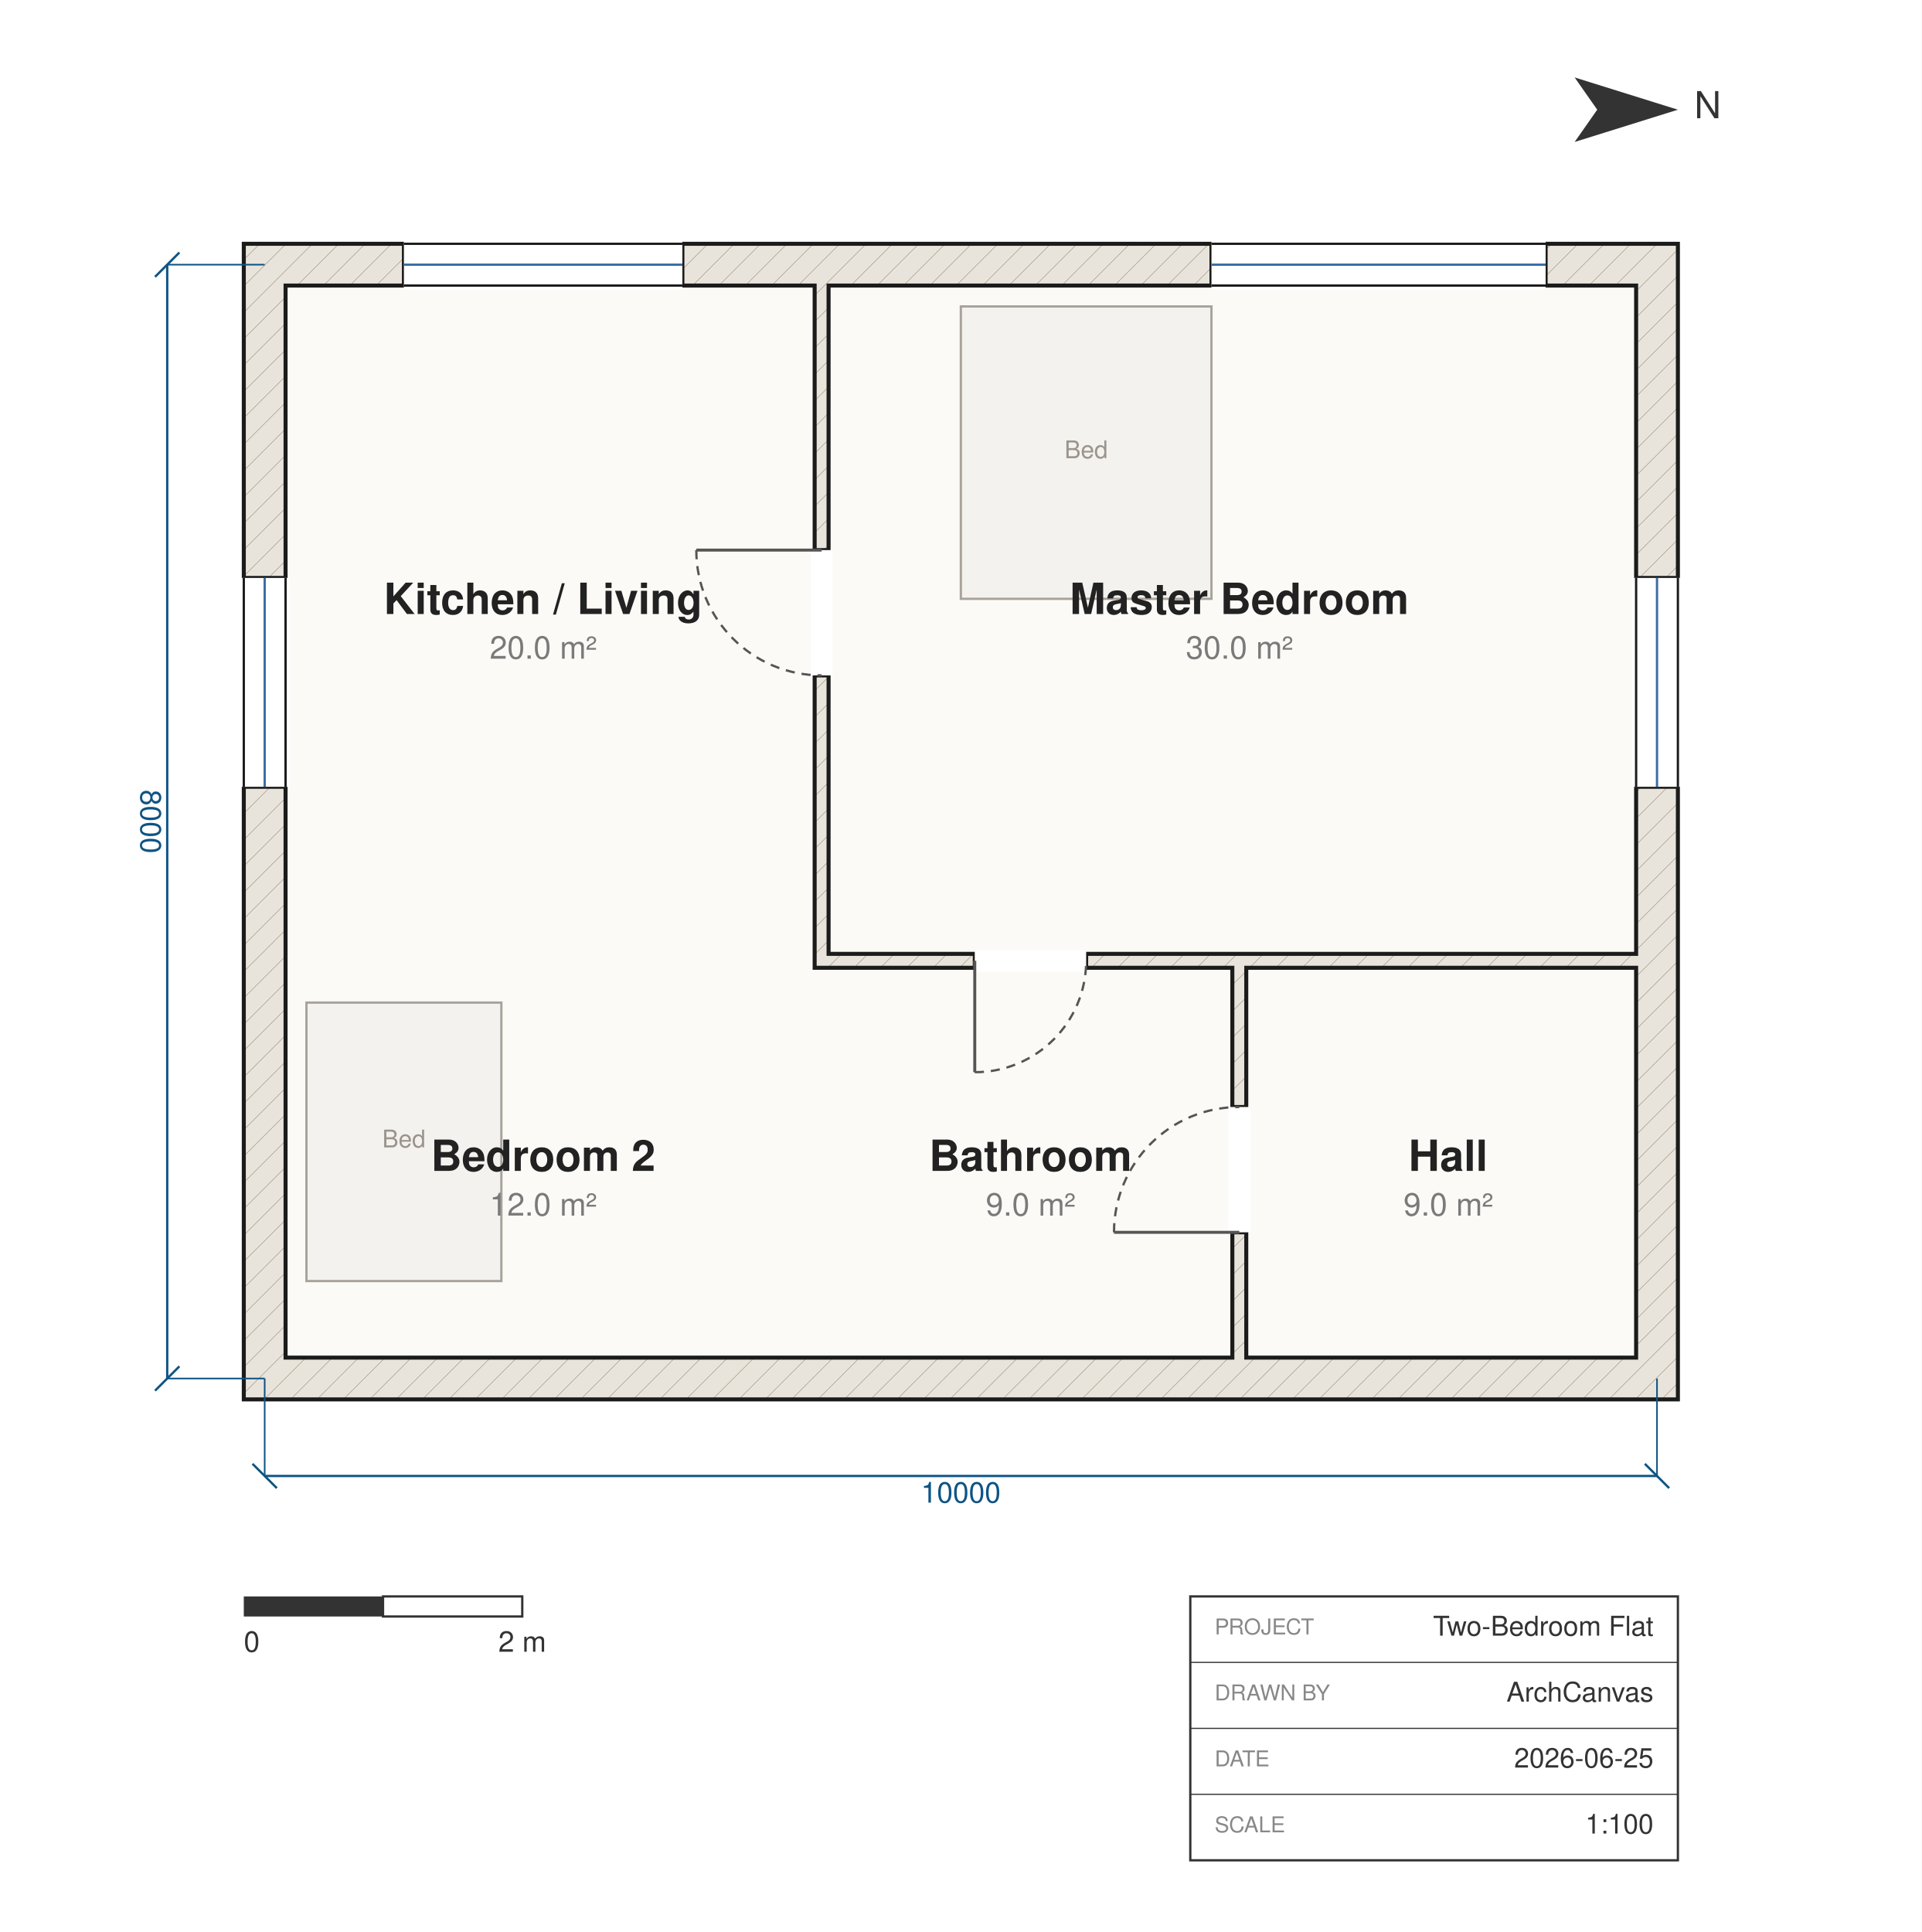
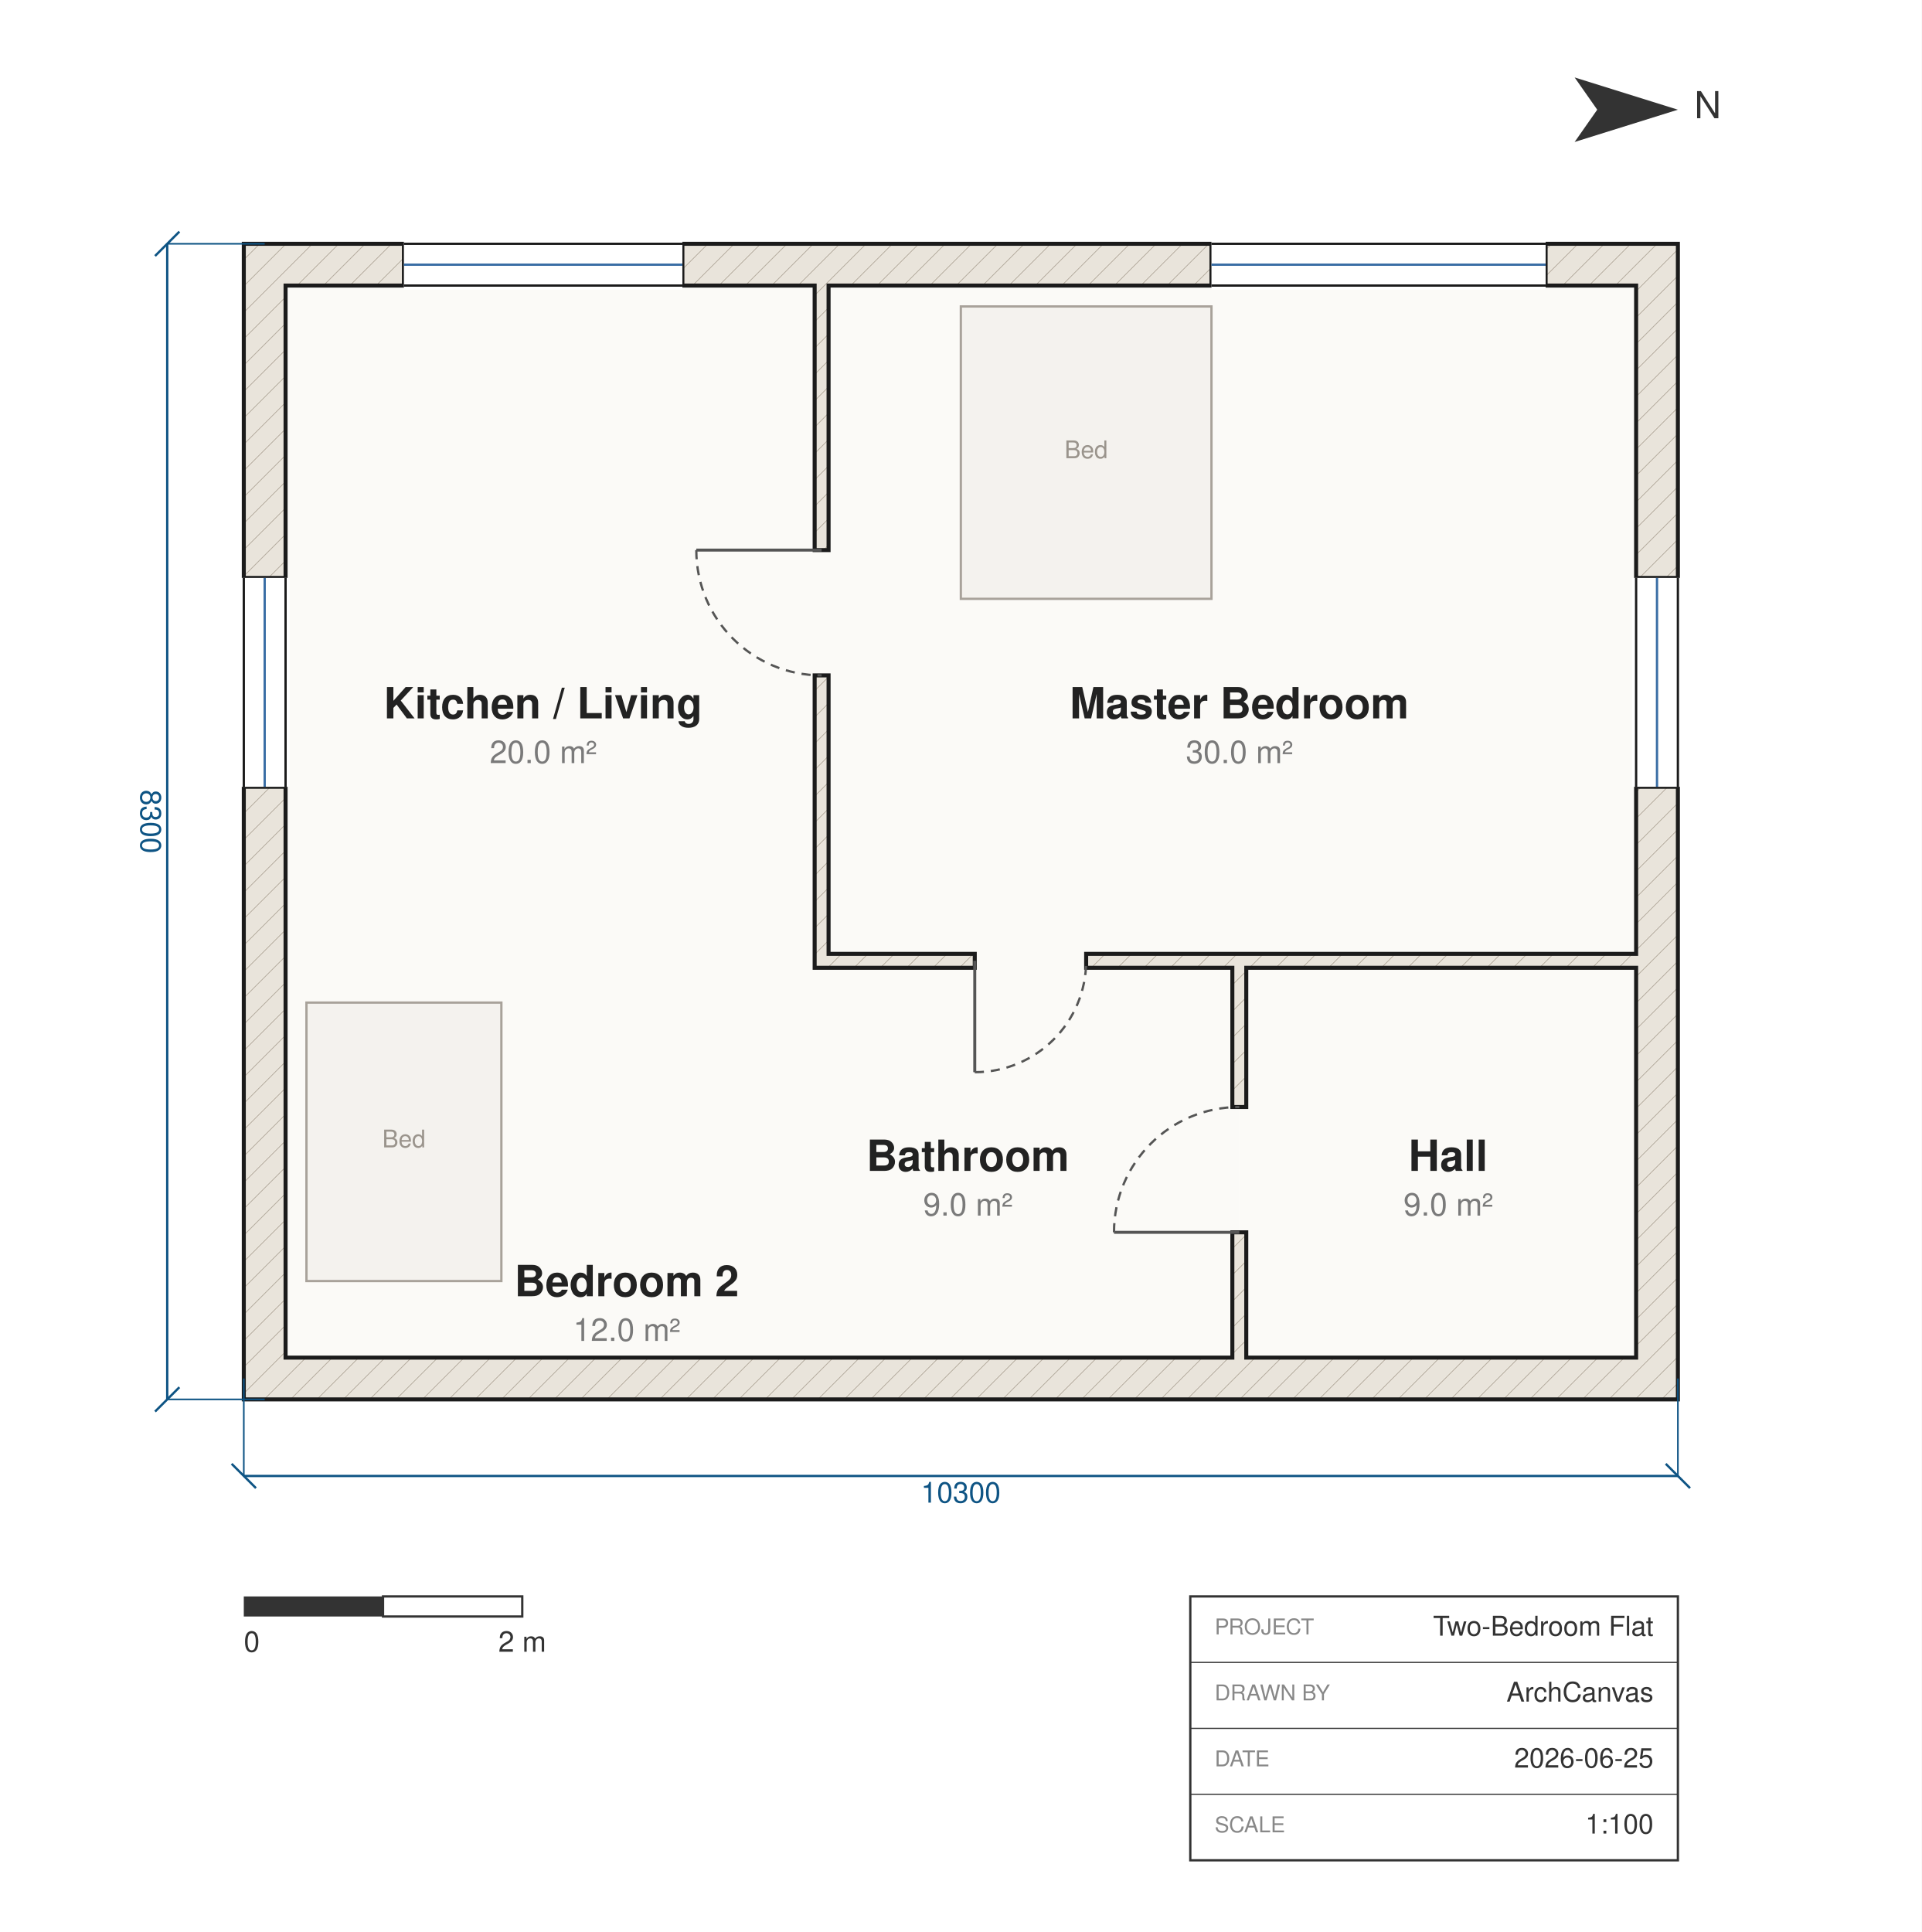
<svg xmlns="http://www.w3.org/2000/svg" viewBox="-1901 -1901 13802 13876.4" font-family="Helvetica, Arial, sans-serif">
  <defs>
    <pattern id="poche" patternUnits="userSpaceOnUse" width="133.9" height="133.9" patternTransform="rotate(45)">
      <rect width="133.9" height="133.9" fill="#e9e4db" />
      <line x1="0" y1="0" x2="0" y2="133.9" stroke="#b9b1a4" stroke-width="11.54" />
    </pattern>
  </defs>
  <rect x="-1901" y="-1901" width="13802" height="13876.4" fill="#ffffff" />
  <g id="A-FLOR">
    <polygon points="0,0 4000,0 4000,5000 0,5000" fill="#fbfaf7" />
    <polygon points="4000,0 10000,0 10000,5000 4000,5000" fill="#fbfaf7" />
    <polygon points="0,5000 4000,5000 4000,8000 0,8000" fill="#fbfaf7" />
    <polygon points="4000,5000 7000,5000 7000,8000 4000,8000" fill="#fbfaf7" />
    <polygon points="7000,5000 10000,5000 10000,8000 7000,8000" fill="#fbfaf7" />
  </g>
  <g id="A-FURN">
    <polygon points="5000,300 6800,300 6800,2400 5000,2400" fill="#f4f2ee" stroke="#a8a29a" stroke-width="16.48" />
    <text x="5900" y="1350" font-size="175.1" fill="#9a948c" text-anchor="middle" dominant-baseline="central">Bed</text>
    <polygon points="300,5300 1700,5300 1700,7300 300,7300" fill="#f4f2ee" stroke="#a8a29a" stroke-width="16.48" />
    <text x="1000" y="6300" font-size="175.1" fill="#9a948c" text-anchor="middle" dominant-baseline="central">Bed</text>
  </g>
  <g id="A-WALL">
    <path d="M -150,-150 L -150,2250 L 150,2250 L 150,150 L 1000,150 L 1000,-150 Z M 150,3750 L -150,3750 L -150,8150 L 10150,8150 L 10150,3750 L 9850,3750 L 9850,4950 L 5900,4950 L 5900,5050 L 6950,5050 L 6950,6050 L 7050,6050 L 7050,5050 L 9850,5050 L 9850,7850 L 7050,7850 L 7050,6950 L 6950,6950 L 6950,7850 L 150,7850 Z M 3000,-150 L 3000,150 L 3950,150 L 3950,2050 L 4050,2050 L 4050,150 L 6800,150 L 6800,-150 Z M 4050,2950 L 3950,2950 L 3950,5050 L 5100,5050 L 5100,4950 L 4050,4950 Z M 9200,-150 L 9200,150 L 9850,150 L 9850,2250 L 10150,2250 L 10150,-150 Z" fill="url(#poche)" fill-rule="nonzero" />
-     <path d="M -150,-150 L -150,2250 L 150,2250 L 150,150 L 1000,150 L 1000,-150 Z M 150,3750 L -150,3750 L -150,8150 L 10150,8150 L 10150,3750 L 9850,3750 L 9850,4950 L 5900,4950 L 5900,5050 L 6950,5050 L 6950,6050 L 7050,6050 L 7050,5050 L 9850,5050 L 9850,7850 L 7050,7850 L 7050,6950 L 6950,6950 L 6950,7850 L 150,7850 Z M 3000,-150 L 3000,150 L 3950,150 L 3950,2050 L 4050,2050 L 4050,150 L 6800,150 L 6800,-150 Z M 4050,2950 L 3950,2950 L 3950,5050 L 5100,5050 L 5100,4950 L 4050,4950 Z M 9200,-150 L 9200,150 L 9850,150 L 9850,2250 L 10150,2250 L 10150,-150 Z" fill="none" stroke="#1b1b1b" stroke-width="28.84" stroke-linejoin="miter" />
+     <path d="M -150,-150 L -150,2250 L 150,2250 L 150,150 L 1000,150 L 1000,-150 Z M 150,3750 L -150,3750 L -150,8150 L 10150,8150 L 10150,3750 L 9850,3750 L 9850,4950 L 5900,4950 L 5900,5050 L 6950,5050 L 6950,6050 L 7050,6050 L 7050,5050 L 9850,5050 L 9850,7850 L 7050,7850 L 7050,6950 L 6950,6950 L 6950,7850 L 150,7850 Z M 3000,-150 L 3000,150 L 3950,150 L 3950,2050 L 4050,2050 L 4050,150 L 6800,150 L 6800,-150 Z M 4050,2950 L 3950,2950 L 3950,5050 L 5100,5050 L 5100,4950 L 4050,4950 Z M 9200,-150 L 9200,150 L 9850,150 L 9850,2250 L 10150,2250 L 10150,-150 Z" fill="none" stroke="#1b1b1b" stroke-width="28.84" stroke-linejoin="miter" stroke-miterlimit="4" />
  </g>
  <g id="A-DOOR">
-     <polygon points="3921.16,2050 3921.16,2950 4078.84,2950 4078.84,2050" fill="#ffffff" />
+     <polygon points="3950,2050 3950,2950 4050,2950 4050,2050" fill="none" />
    <line x1="4000" y1="2050" x2="3100" y2="2050" stroke="#555555" stroke-width="21.42" />
    <path d="M 3100,2050 A 900 900 0 0 0 4000,2950" fill="none" stroke="#555555" stroke-width="16.48" stroke-dasharray="65.92 49.44" />
-     <polygon points="5100,5078.84 5900,5078.84 5900,4921.16 5100,4921.16" fill="#ffffff" />
+     <polygon points="5100,5050 5900,5050 5900,4950 5100,4950" fill="none" />
    <line x1="5100" y1="5000" x2="5100" y2="5800" stroke="#555555" stroke-width="21.42" />
    <path d="M 5100,5800 A 800 800 0 0 0 5900,5000" fill="none" stroke="#555555" stroke-width="16.48" stroke-dasharray="65.92 49.44" />
-     <polygon points="6921.16,6050 6921.16,6950 7078.84,6950 7078.84,6050" fill="#ffffff" />
+     <polygon points="6950,6050 6950,6950 7050,6950 7050,6050" fill="none" />
    <line x1="7000" y1="6950" x2="6100" y2="6950" stroke="#555555" stroke-width="21.42" />
    <path d="M 6100,6950 A 900 900 0 0 1 7000,6050" fill="none" stroke="#555555" stroke-width="16.48" stroke-dasharray="65.92 49.44" />
  </g>
  <g id="A-GLAZ">
    <polygon points="1000,178.84 3000,178.84 3000,-178.84 1000,-178.84" fill="#ffffff" />
    <line x1="1000" y1="150" x2="3000" y2="150" stroke="#1b1b1b" stroke-width="16.48" />
    <line x1="1000" y1="-150" x2="3000" y2="-150" stroke="#1b1b1b" stroke-width="16.48" />
    <line x1="1000" y1="0" x2="3000" y2="0" stroke="#3a6ea5" stroke-width="16.48" />
    <polygon points="6800,178.84 9200,178.84 9200,-178.84 6800,-178.84" fill="#ffffff" />
    <line x1="6800" y1="150" x2="9200" y2="150" stroke="#1b1b1b" stroke-width="16.48" />
    <line x1="6800" y1="-150" x2="9200" y2="-150" stroke="#1b1b1b" stroke-width="16.48" />
    <line x1="6800" y1="0" x2="9200" y2="0" stroke="#3a6ea5" stroke-width="16.48" />
    <polygon points="178.84,3750 178.84,2250 -178.84,2250 -178.84,3750" fill="#ffffff" />
    <line x1="150" y1="3750" x2="150" y2="2250" stroke="#1b1b1b" stroke-width="16.48" />
    <line x1="-150" y1="3750" x2="-150" y2="2250" stroke="#1b1b1b" stroke-width="16.48" />
    <line x1="0" y1="3750" x2="0" y2="2250" stroke="#3a6ea5" stroke-width="16.48" />
    <polygon points="9821.16,2250 9821.16,3750 10178.84,3750 10178.84,2250" fill="#ffffff" />
    <line x1="9850" y1="2250" x2="9850" y2="3750" stroke="#1b1b1b" stroke-width="16.48" />
    <line x1="10150" y1="2250" x2="10150" y2="3750" stroke="#1b1b1b" stroke-width="16.48" />
    <line x1="10000" y1="2250" x2="10000" y2="3750" stroke="#3a6ea5" stroke-width="16.48" />
  </g>
  <g id="A-ANNO-TEXT">
-     <text x="2000" y="2438.2" font-size="309" fill="#222222" text-anchor="middle" dominant-baseline="central" font-weight="600">Kitchen / Living</text>
-     <text x="2000" y="2778.1" font-size="226.6" fill="#7a7a7a" text-anchor="middle" dominant-baseline="central">20.0 m²</text>
-     <text x="7000" y="2438.2" font-size="309" fill="#222222" text-anchor="middle" dominant-baseline="central" font-weight="600">Master Bedroom</text>
-     <text x="7000" y="2778.1" font-size="226.6" fill="#7a7a7a" text-anchor="middle" dominant-baseline="central">30.0 m²</text>
-     <text x="2000" y="6438.2" font-size="309" fill="#222222" text-anchor="middle" dominant-baseline="central" font-weight="600">Bedroom 2</text>
-     <text x="2000" y="6778.1" font-size="226.6" fill="#7a7a7a" text-anchor="middle" dominant-baseline="central">12.0 m²</text>
-     <text x="5500" y="6438.2" font-size="309" fill="#222222" text-anchor="middle" dominant-baseline="central" font-weight="600">Bathroom</text>
-     <text x="5500" y="6778.1" font-size="226.6" fill="#7a7a7a" text-anchor="middle" dominant-baseline="central">9.0 m²</text>
+     <text x="2000" y="3188.2" font-size="309" fill="#222222" text-anchor="middle" dominant-baseline="central" font-weight="600">Kitchen / Living</text>
+     <text x="2000" y="3528.1" font-size="226.6" fill="#7a7a7a" text-anchor="middle" dominant-baseline="central">20.0 m²</text>
+     <text x="7000" y="3188.2" font-size="309" fill="#222222" text-anchor="middle" dominant-baseline="central" font-weight="600">Master Bedroom</text>
+     <text x="7000" y="3528.1" font-size="226.6" fill="#7a7a7a" text-anchor="middle" dominant-baseline="central">30.0 m²</text>
+     <text x="2600" y="7338.2" font-size="309" fill="#222222" text-anchor="middle" dominant-baseline="central" font-weight="600">Bedroom 2</text>
+     <text x="2600" y="7678.1" font-size="226.6" fill="#7a7a7a" text-anchor="middle" dominant-baseline="central">12.0 m²</text>
+     <text x="5050" y="6438.2" font-size="309" fill="#222222" text-anchor="middle" dominant-baseline="central" font-weight="600">Bathroom</text>
+     <text x="5050" y="6778.1" font-size="226.6" fill="#7a7a7a" text-anchor="middle" dominant-baseline="central">9.0 m²</text>
    <text x="8500" y="6438.2" font-size="309" fill="#222222" text-anchor="middle" dominant-baseline="central" font-weight="600">Hall</text>
    <text x="8500" y="6778.1" font-size="226.6" fill="#7a7a7a" text-anchor="middle" dominant-baseline="central">9.0 m²</text>
  </g>
  <g id="A-ANNO-DIMS">
-     <line x1="0" y1="8000" x2="0" y2="8700" stroke="#0E5484" stroke-width="11.54" />
-     <line x1="10000" y1="8000" x2="10000" y2="8700" stroke="#0E5484" stroke-width="11.54" />
-     <line x1="0" y1="8700" x2="10000" y2="8700" stroke="#0E5484" stroke-width="16.48" />
-     <line x1="87.4" y1="8787.4" x2="-87.4" y2="8612.6" stroke="#0E5484" stroke-width="16.48" />
-     <line x1="10087.4" y1="8787.4" x2="9912.6" y2="8612.6" stroke="#0E5484" stroke-width="16.48" />
-     <text x="5000" y="8844.2" font-size="206" fill="#0E5484" text-anchor="middle" dominant-baseline="central" transform="rotate(0 5000 8844.2)">10000</text>
-     <line x1="0" y1="0" x2="-700" y2="0" stroke="#0E5484" stroke-width="11.54" />
-     <line x1="0" y1="8000" x2="-700" y2="8000" stroke="#0E5484" stroke-width="11.54" />
-     <line x1="-700" y1="0" x2="-700" y2="8000" stroke="#0E5484" stroke-width="16.48" />
-     <line x1="-787.4" y1="87.4" x2="-612.6" y2="-87.4" stroke="#0E5484" stroke-width="16.48" />
-     <line x1="-787.4" y1="8087.4" x2="-612.6" y2="7912.6" stroke="#0E5484" stroke-width="16.48" />
-     <text x="-844.2" y="4000" font-size="206" fill="#0E5484" text-anchor="middle" dominant-baseline="central" transform="rotate(90 -844.2 4000)">8000</text>
+     <line x1="-150" y1="8000" x2="-150" y2="8700" stroke="#0E5484" stroke-width="11.54" />
+     <line x1="10150" y1="8000" x2="10150" y2="8700" stroke="#0E5484" stroke-width="11.54" />
+     <line x1="-150" y1="8700" x2="10150" y2="8700" stroke="#0E5484" stroke-width="16.48" />
+     <line x1="-62.6" y1="8787.4" x2="-237.4" y2="8612.6" stroke="#0E5484" stroke-width="16.48" />
+     <line x1="10237.4" y1="8787.4" x2="10062.6" y2="8612.6" stroke="#0E5484" stroke-width="16.48" />
+     <text x="5000" y="8844.2" font-size="206" fill="#0E5484" text-anchor="middle" dominant-baseline="central" transform="rotate(0 5000 8844.2)">10300</text>
+     <line x1="0" y1="-150" x2="-700" y2="-150" stroke="#0E5484" stroke-width="11.54" />
+     <line x1="0" y1="8150" x2="-700" y2="8150" stroke="#0E5484" stroke-width="11.54" />
+     <line x1="-700" y1="-150" x2="-700" y2="8150" stroke="#0E5484" stroke-width="16.48" />
+     <line x1="-787.4" y1="-62.6" x2="-612.6" y2="-237.4" stroke="#0E5484" stroke-width="16.48" />
+     <line x1="-787.4" y1="8237.4" x2="-612.6" y2="8062.6" stroke="#0E5484" stroke-width="16.48" />
+     <text x="-844.2" y="4000" font-size="206" fill="#0E5484" text-anchor="middle" dominant-baseline="central" transform="rotate(90 -844.2 4000)">8300</text>
  </g>
  <g>
    <polygon points="9686.5,-1576.55 9454.75,-834.95 9686.5,-997.18 9918.25,-834.95" fill="#333333" transform="rotate(90 9686.5 -1113.05)" />
    <text x="10364.24" y="-1113.05" font-size="267.8" fill="#333333" text-anchor="middle" dominant-baseline="central">N</text>
  </g>
  <g>
    <rect x="-150" y="9565.2" width="1000" height="144.2" fill="#333333" />
    <rect x="850" y="9565.2" width="1000" height="144.2" fill="none" stroke="#333333" stroke-width="16.48" />
    <text x="-150" y="9915.4" font-size="206" fill="#333333" text-anchor="start" dominant-baseline="central">0</text>
    <text x="1850" y="9915.4" font-size="206" fill="#333333" text-anchor="middle" dominant-baseline="central">2 m</text>
  </g>
  <g>
    <rect x="6648" y="9565.2" width="3502" height="1895.2" fill="none" stroke="#333333" stroke-width="16.48" />
    <text x="6823.1" y="9802.1" font-size="156.56" fill="#888888" dominant-baseline="central">PROJECT</text>
    <text x="9974.9" y="9802.1" font-size="195.7" fill="#333333" text-anchor="end" dominant-baseline="central">Two-Bedroom Flat</text>
    <text x="6823.1" y="10275.9" font-size="156.56" fill="#888888" dominant-baseline="central">DRAWN BY</text>
    <text x="9974.9" y="10275.9" font-size="195.7" fill="#333333" text-anchor="end" dominant-baseline="central">ArchCanvas</text>
    <line x1="6648" y1="10039" x2="10150" y2="10039" stroke="#333333" stroke-width="8.24" />
    <text x="6823.1" y="10749.7" font-size="156.56" fill="#888888" dominant-baseline="central">DATE</text>
    <text x="9974.9" y="10749.7" font-size="195.7" fill="#333333" text-anchor="end" dominant-baseline="central">2026-06-25</text>
    <line x1="6648" y1="10512.8" x2="10150" y2="10512.8" stroke="#333333" stroke-width="8.24" />
    <text x="6823.1" y="11223.5" font-size="156.56" fill="#888888" dominant-baseline="central">SCALE</text>
    <text x="9974.9" y="11223.5" font-size="195.7" fill="#333333" text-anchor="end" dominant-baseline="central">1:100</text>
    <line x1="6648" y1="10986.6" x2="10150" y2="10986.6" stroke="#333333" stroke-width="8.24" />
  </g>
</svg>
